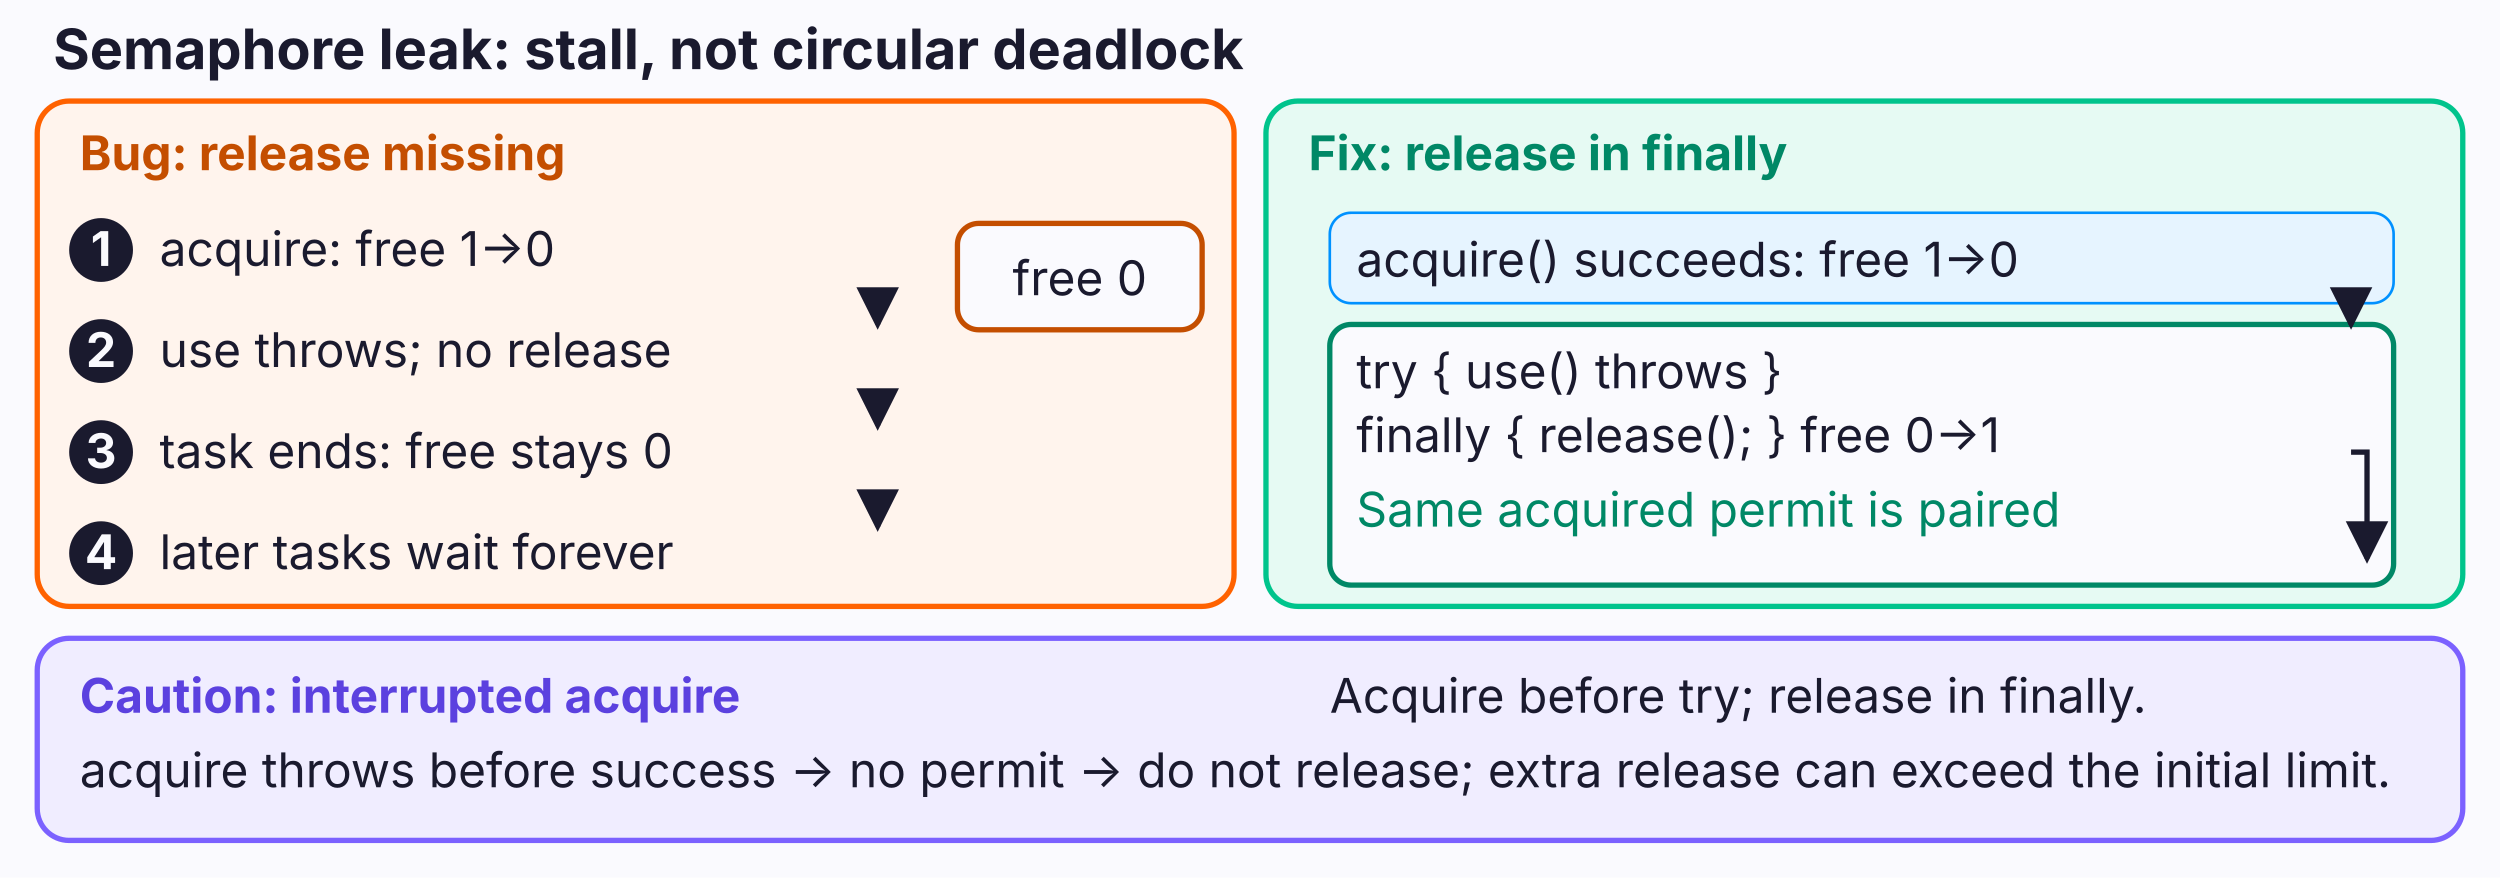
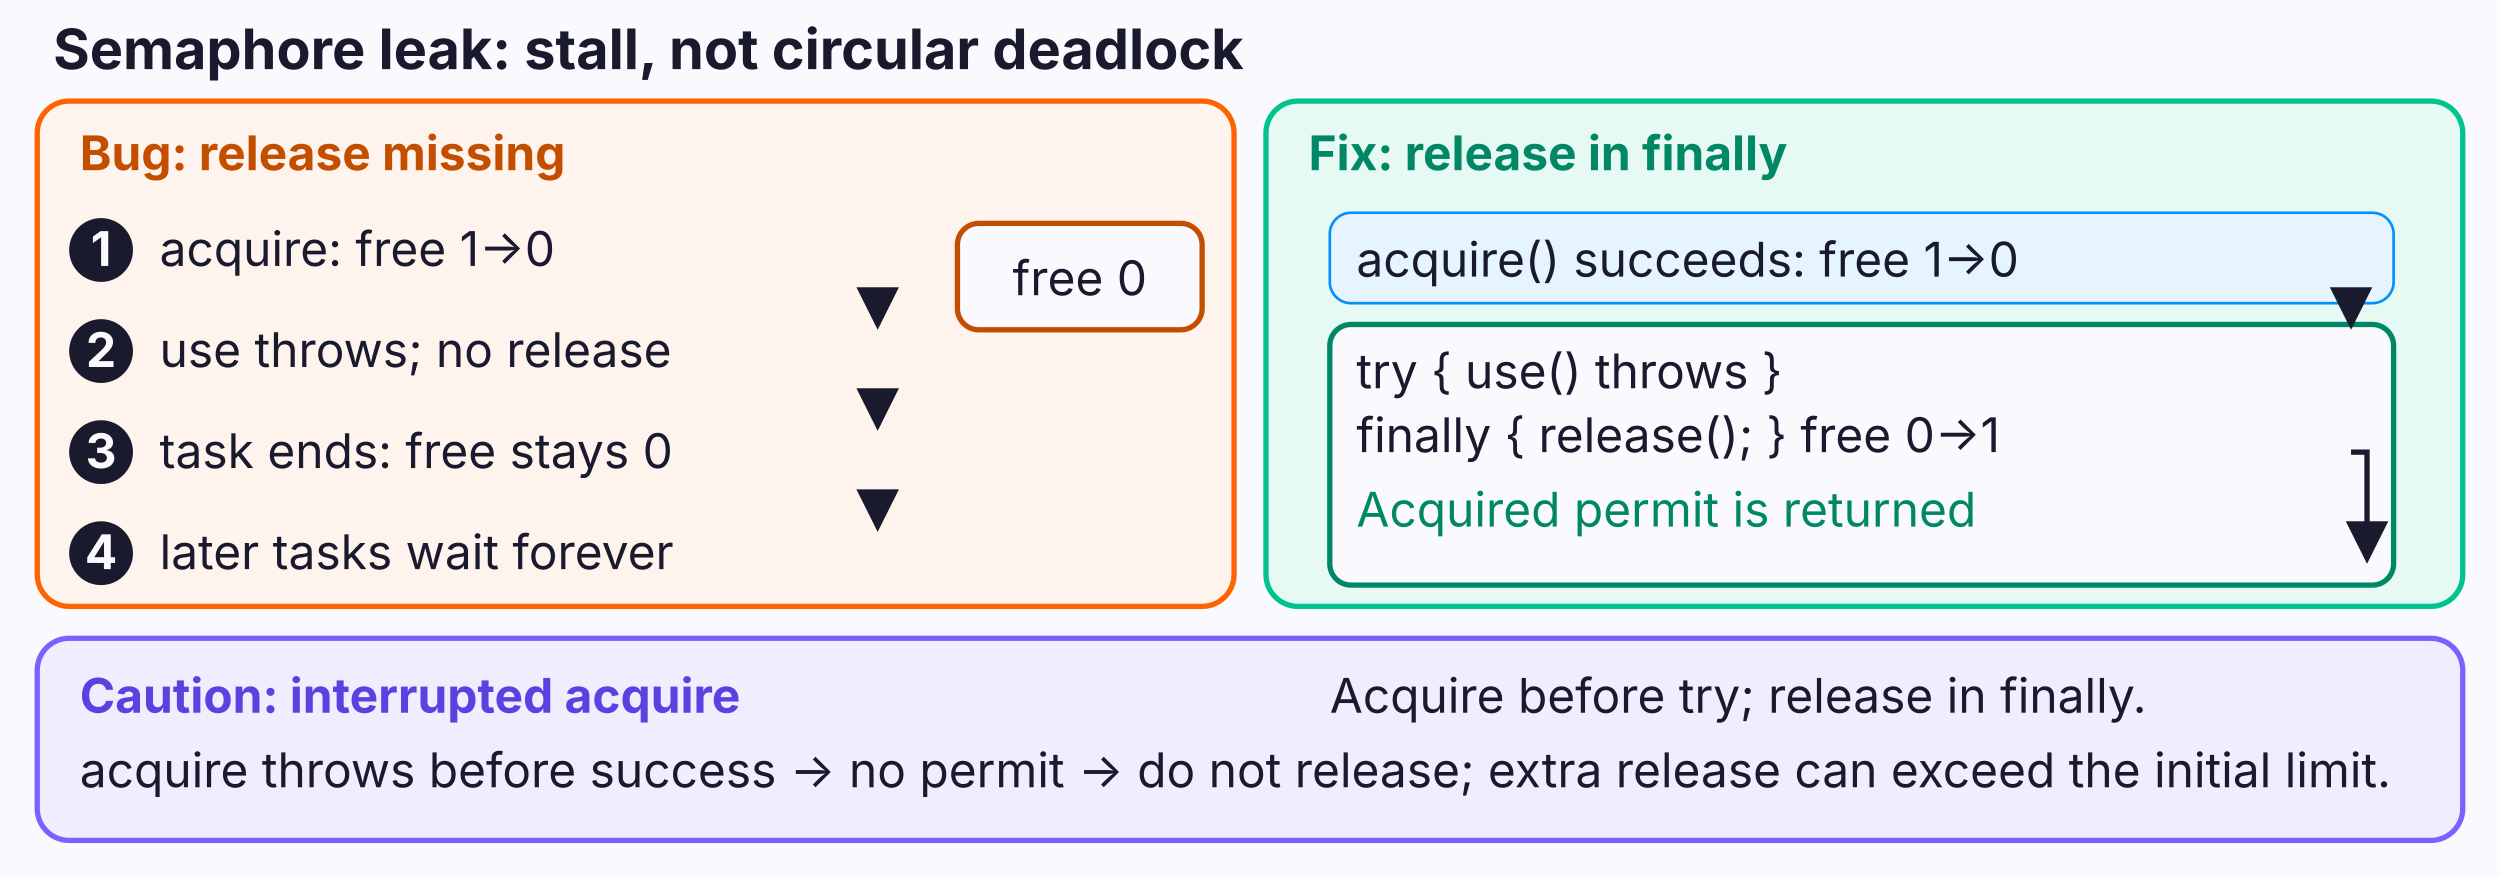
<svg xmlns="http://www.w3.org/2000/svg" viewBox="0 0 940 330" role="img" aria-label="Left: a task acquires the only permit, throws before a missing release, and later tasks stall forever. Right: acquire before try and release in finally restores the permit. Bottom: if acquire is interrupted, do not release." font-family="Inter,sans-serif">
  <defs>
    <marker id="semaphore-leak-ar-pjava02" markerWidth="8" markerHeight="8" refX="7" refY="4" orient="auto">
      <path d="M0,0L8,4L0,8Z" fill="#1A1A2E" />
    </marker>
  </defs>
  <rect width="940" height="330" fill="#FAFAFE" />
  <text x="20" y="26" font-size="21" font-weight="700" fill="#1A1A2E">Semaphore leak: stall, not circular deadlock</text>
  <rect x="14" y="38" width="450" height="190" rx="12" fill="#FFF4ED" stroke="#FF6200" stroke-width="2" />
  <rect x="476" y="38" width="450" height="190" rx="12" fill="#E6FAF3" stroke="#00C48C" stroke-width="2" />
  <text x="30" y="64" font-size="18" font-weight="700" fill="#C44E00">Bug: release missing</text>
  <text x="492" y="64" font-size="18" font-weight="700" fill="#008866">Fix: release in finally</text>
  <g fill="#1A1A2E" font-size="18">
    <circle cx="38" cy="94" r="12" />
    <circle cx="38" cy="132" r="12" />
    <circle cx="38" cy="170" r="12" />
    <circle cx="38" cy="208" r="12" />
  </g>
  <g fill="#FAFAFE" font-size="18" font-weight="700" text-anchor="middle">
    <text x="38" y="100">1</text>
    <text x="38" y="138">2</text>
    <text x="38" y="176">3</text>
    <text x="38" y="214">4</text>
  </g>
  <g fill="#1A1A2E" font-size="18">
    <text x="60" y="100">acquire: free 1→0</text>
    <text x="60" y="138">use throws; no release</text>
    <text x="60" y="176">task ends: free stays 0</text>
    <text x="60" y="214">later tasks wait forever</text>
  </g>
  <path d="M330 112V122" stroke="#1A1A2E" stroke-width="2" marker-end="url(#semaphore-leak-ar-pjava02)" />
  <path d="M330 150V160" stroke="#1A1A2E" stroke-width="2" marker-end="url(#semaphore-leak-ar-pjava02)" />
  <path d="M330 188V198" stroke="#1A1A2E" stroke-width="2" marker-end="url(#semaphore-leak-ar-pjava02)" />
  <rect x="360" y="84" width="92" height="40" rx="8" fill="#FAFAFE" stroke="#C44E00" stroke-width="2" />
  <text x="406" y="111" font-size="18" text-anchor="middle" fill="#1A1A2E">free 0</text>
  <rect x="500" y="80" width="400" height="34" rx="8" fill="#E6F4FF" stroke="#0091FF" />
  <text x="510" y="104" font-size="18" fill="#1A1A2E">acquire() succeeds: free 1→0</text>
  <rect x="500" y="122" width="400" height="98" rx="8" fill="#FAFAFE" stroke="#008866" stroke-width="2" />
  <text x="510" y="146" font-size="18" fill="#1A1A2E">try { use() throws }</text>
  <text x="510" y="170" font-size="18" fill="#1A1A2E">finally { release(); } free 0→1</text>
-   <text x="510" y="198" font-size="18" fill="#008866">Same acquired permit is paired</text>
+   <text x="510" y="198" font-size="18" fill="#008866">Acquired permit is returned</text>
  <path d="M884 114V122" stroke="#1A1A2E" stroke-width="2" fill="none" marker-end="url(#semaphore-leak-ar-pjava02)" />
  <path d="M884 170H890V210" stroke="#1A1A2E" stroke-width="2" fill="none" marker-end="url(#semaphore-leak-ar-pjava02)" />
  <text x="892" y="196" font-size="18" fill="#008866" text-anchor="end" />
  <rect x="14" y="240" width="912" height="76" rx="12" fill="#F0EDFF" stroke="#7B61FF" stroke-width="2" />
  <text x="30" y="268" font-size="18" font-weight="700" fill="#5B41DF">Caution: interrupted acquire</text>
  <text x="30" y="296" font-size="18" fill="#1A1A2E">acquire throws before success → no permit → do not release; extra release can exceed the initial limit.</text>
  <text x="500" y="268" font-size="18" fill="#1A1A2E">Acquire before try; release in finally.</text>
</svg>
